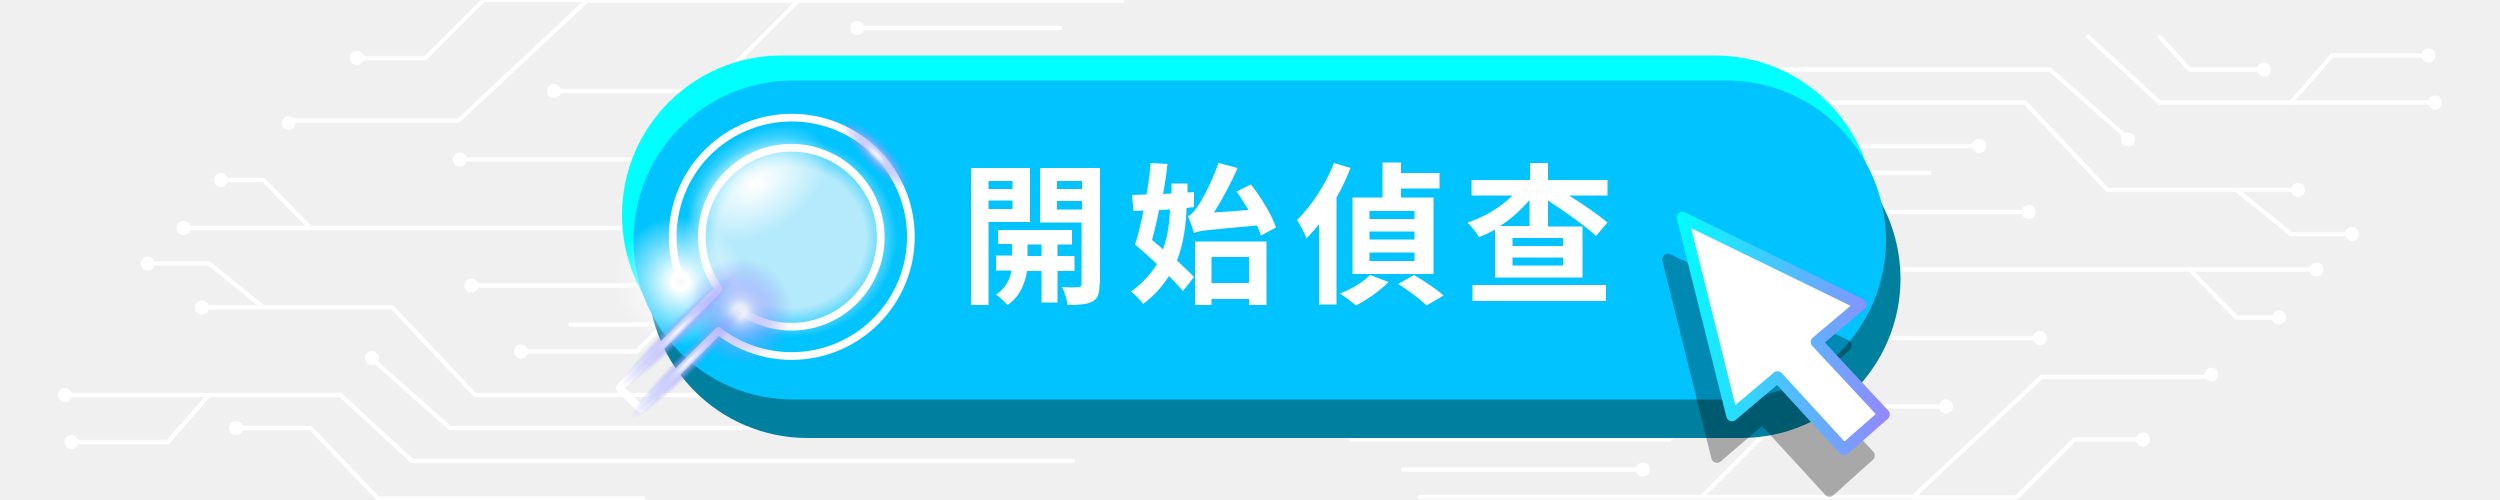
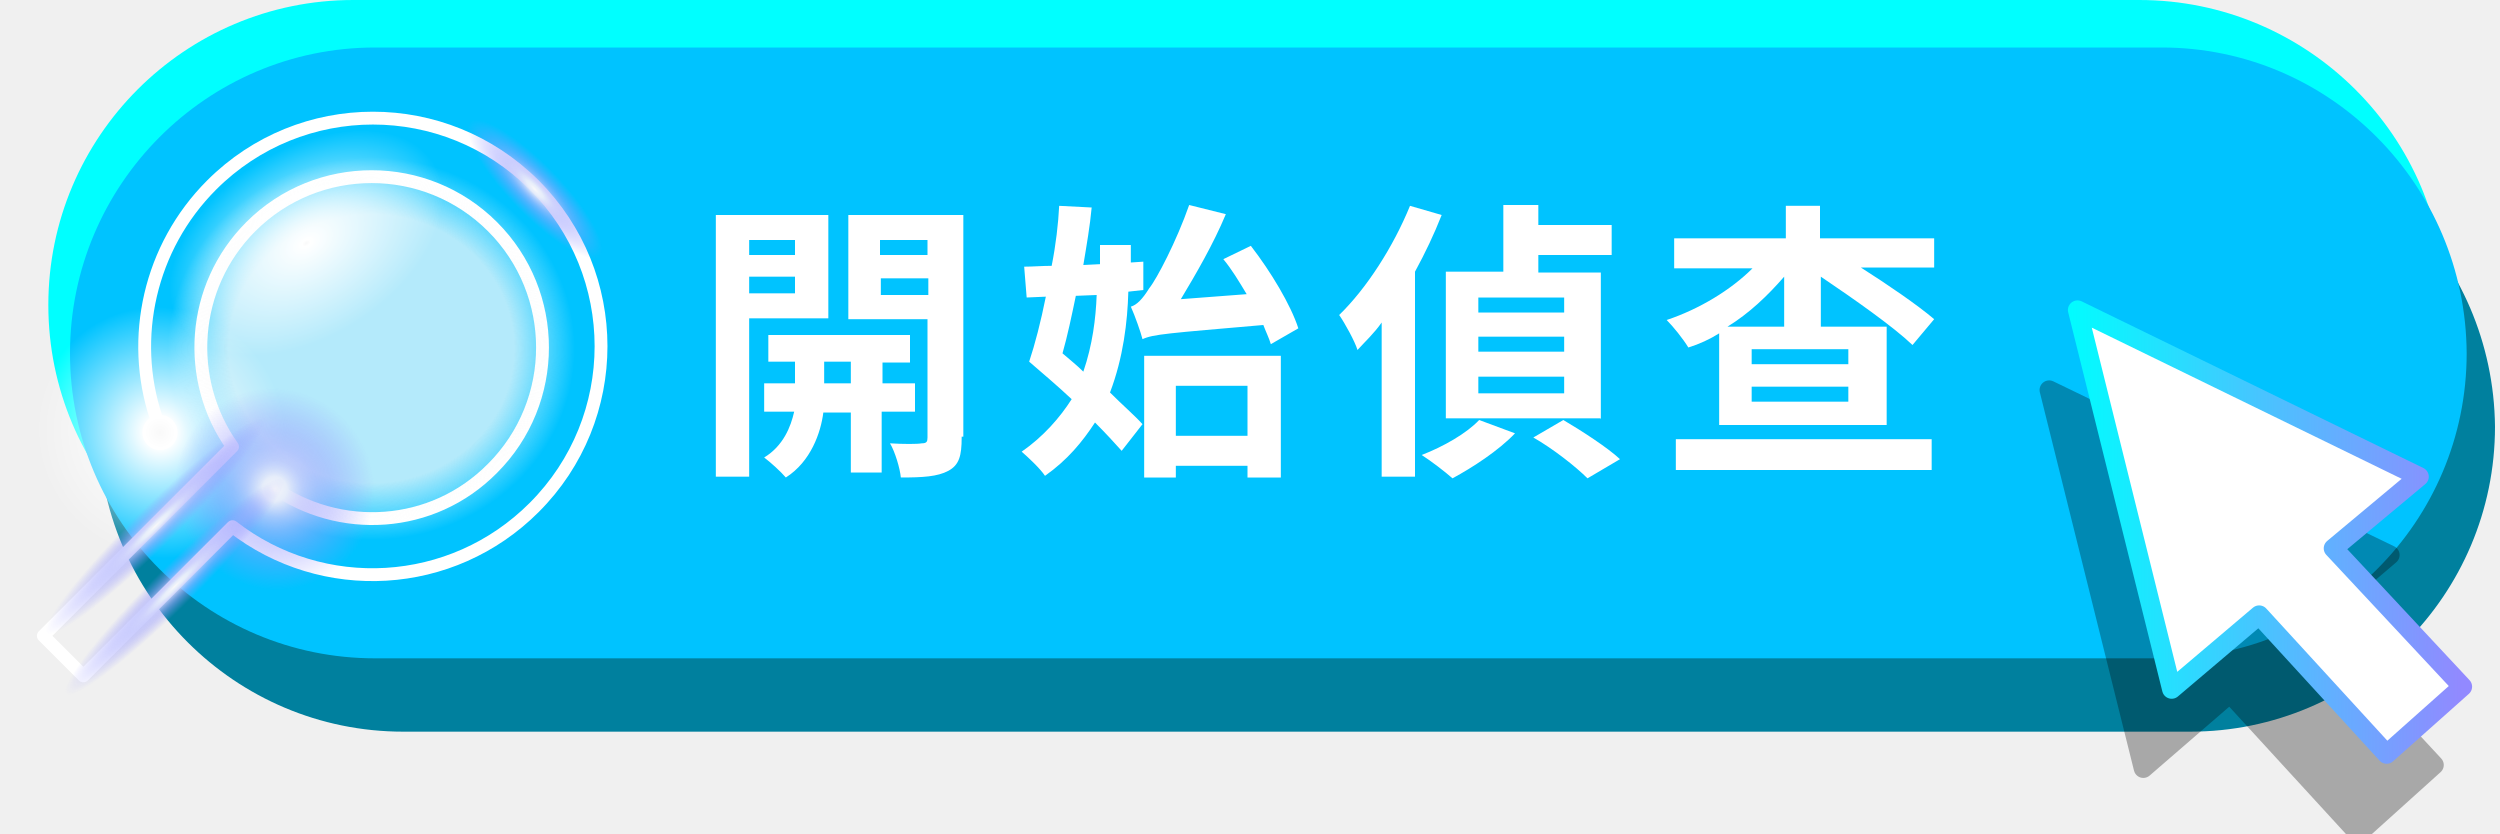
- <svg xmlns="http://www.w3.org/2000/svg" version="1.1" id="圖層_1" x="0px" y="0px" viewBox="0 0 500 100" style="enable-background:new 0 0 500 100;" xml:space="preserve">
+ <svg xmlns="http://www.w3.org/2000/svg" version="1.1" id="圖層_1" x="0px" y="0px" viewBox="0 0 300 100" style="enable-background:new 0 0 300 100;" xml:space="preserve">
  <style type="text/css">
- 	.st0{fill:none;stroke:#FFFFFF;stroke-width:0.86;stroke-linecap:round;stroke-miterlimit:10;}
- 	.st1{fill:#FFFFFF;}
- 	.st2{fill:#00FFFF;}
- 	.st3{fill:#00809E;}
- 	.st4{fill:#00C3FF;}
- 	.st5{opacity:0.3;}
- 	.st6{fill:none;stroke:#000000;stroke-width:2.304;stroke-linecap:round;stroke-linejoin:round;stroke-miterlimit:10;}
- 	.st7{fill:none;stroke:url(#SVGID_1_);stroke-width:2.304;stroke-linecap:round;stroke-linejoin:round;stroke-miterlimit:10;}
- 	.st8{fill:none;stroke:#FFFFFF;stroke-width:1.541;stroke-linecap:round;stroke-linejoin:round;stroke-miterlimit:10;}
- 	.st9{fill:none;stroke:#FFFFFF;stroke-width:0.812;stroke-miterlimit:10;}
- 	.st10{fill:url(#SVGID_2_);}
- 	.st11{opacity:0.72;fill:url(#SVGID_3_);enable-background:new    ;}
- 	.st12{fill:url(#SVGID_4_);}
- 	.st13{fill:url(#SVGID_5_);}
- 	.st14{fill:url(#SVGID_6_);}
- 	.st15{fill:url(#SVGID_7_);}
- 	.st16{fill:url(#SVGID_8_);}
+ 	.st0{fill:#00FFFF;}
+ 	.st1{fill:#00809E;}
+ 	.st2{fill:#00C3FF;}
+ 	.st3{fill:#FFFFFF;}
+ 	.st4{opacity:0.3;}
+ 	.st5{fill:none;stroke:#000000;stroke-width:2.304;stroke-linecap:round;stroke-linejoin:round;stroke-miterlimit:10;}
+ 	.st6{fill:none;stroke:url(#SVGID_1_);stroke-width:2.304;stroke-linecap:round;stroke-linejoin:round;stroke-miterlimit:10;}
+ 	.st7{fill:none;stroke:#FFFFFF;stroke-width:1.541;stroke-linecap:round;stroke-linejoin:round;stroke-miterlimit:10;}
+ 	.st8{fill:none;stroke:#FFFFFF;stroke-width:0.812;stroke-miterlimit:10;}
+ 	.st9{fill:url(#SVGID_2_);}
+ 	.st10{opacity:0.72;fill:url(#SVGID_3_);enable-background:new    ;}
+ 	.st11{fill:url(#SVGID_4_);}
+ 	.st12{fill:url(#SVGID_5_);}
+ 	.st13{fill:url(#SVGID_6_);}
+ 	.st14{fill:url(#SVGID_7_);}
+ 	.st15{fill:url(#SVGID_8_);}
</style>
  <g>
    <g>
      <g>
        <g>
          <g>
-             <polyline class="st0" points="487,20.5 431.9,20.5 417.6,7.3      " />
-             <polyline class="st0" points="485.6,11.1 466.4,11.1 458.2,20.5      " />
-             <polyline class="st0" points="452.7,13.9 437.9,13.9 431.9,7.3      " />
-             <polyline class="st0" points="424.8,27 410,13.9 244.6,13.9      " />
-             <polyline class="st0" points="470.3,46.8 458.2,46.8 447.3,38      " />
-             <polyline class="st0" points="458.2,38 421.5,38 405,20.5 226.9,20.5      " />
-             <polyline class="st0" points="463.2,53.9 370.5,53.9 333.8,87.9 270.2,87.9      " />
-             <polyline class="st0" points="395.7,29.2 372.7,29.2 367.3,34.6      " />
-             <line class="st0" x1="385.9" y1="34.6" x2="340.3" y2="34.6" />
-             <polyline class="st0" points="405.7,42.4 358.4,42.4 332.7,67.6 304.7,67.6      " />
-             <polyline class="st0" points="346.9,42.4 327.7,62.7 310.7,62.7      " />
-             <polyline class="st0" points="455.5,63.5 447.3,63.5 437.9,53.9      " />
-             <polyline class="st0" points="428.9,87.9 414.9,87.9 403.3,99.5 382.6,99.5      " />
-             <polyline class="st0" points="442,75.4 408.3,75.4 382.6,99.4 284,99.4      " />
-             <line class="st0" x1="407.9" y1="67.6" x2="355.7" y2="67.6" />
-             <polyline class="st0" points="389.1,81.3 358.4,81.3 340.3,99.4      " />
-             <line class="st0" x1="328.8" y1="93.9" x2="280.6" y2="93.9" />
-             <polyline class="st0" points="344.8,66.9 328.8,81.3 301.4,81.3      " />
+             <path class="st0" d="M256.7,0H42.4C22.2,0,5.8,16.4,5.8,36.6l0,0c0,20.2,16.4,36.6,36.6,36.6h214.4c20.2,0,36.6-16.4,36.6-36.6       l0,0C293.4,16.4,276.9,0,256.7,0z" />
+             <path class="st1" d="M262.7,14.6H48.4c-20.2,0-36.6,16.4-36.6,36.6l0,0c0,20.2,16.4,36.6,36.6,36.6h214.4       c20.2,0,36.6-16.4,36.6-36.6l0,0C299.2,31,282.9,14.6,262.7,14.6z" />
+             <path class="st2" d="M259.4,5.7H45C24.8,5.7,8.4,22.2,8.4,42.4l0,0C8.4,62.6,24.8,79,45,79h214.4c20.2,0,36.6-16.4,36.6-36.6       l0,0C295.9,22.2,279.6,5.7,259.4,5.7z" />
          </g>
-           <g>
-             <g>
-               <path class="st1" d="M427.2,87.9c0-0.8,0.6-1.4,1.4-1.4s1.4,0.6,1.4,1.4s-0.6,1.4-1.4,1.4C427.8,89.3,427.2,88.7,427.2,87.9z" />
-               <path class="st1" d="M469,46.8c0-0.8,0.6-1.4,1.4-1.4s1.4,0.6,1.4,1.4s-0.6,1.4-1.4,1.4S469,47.5,469,46.8z" />
-               <path class="st1" d="M441.3,75.9c-1.1-1.5,0.5-3.1,2-2l0,0C444.4,75.4,442.7,77,441.3,75.9z" />
-               <path class="st1" d="M451.4,13.9c0-0.8,0.6-1.4,1.4-1.4s1.4,0.6,1.4,1.4s-0.6,1.4-1.4,1.4S451.4,14.6,451.4,13.9z" />
-               <path class="st1" d="M424.2,27.9c0-0.8,0.6-1.4,1.4-1.4s1.4,0.6,1.4,1.4s-0.6,1.4-1.4,1.4C424.8,29.2,424.2,28.6,424.2,27.9z" />
-               <path class="st1" d="M485.6,20.5c0-0.8,0.6-1.4,1.4-1.4s1.4,0.6,1.4,1.4s-0.6,1.4-1.4,1.4S485.6,21.2,485.6,20.5z" />
-               <path class="st1" d="M484.3,11.1c0-0.8,0.6-1.4,1.4-1.4s1.4,0.6,1.4,1.4c0,0.8-0.6,1.4-1.4,1.4S484.3,11.9,484.3,11.1z" />
-               <path class="st1" d="M458.2,38c0-0.8,0.6-1.4,1.4-1.4s1.4,0.6,1.4,1.4c0,0.8-0.6,1.4-1.4,1.4S458.2,38.8,458.2,38z" />
-               <path class="st1" d="M454.4,63.5c0-0.8,0.6-1.4,1.4-1.4s1.4,0.6,1.4,1.4s-0.6,1.4-1.4,1.4S454.4,64.3,454.4,63.5z" />
-               <path class="st1" d="M406.6,67.6c0-0.8,0.6-1.4,1.4-1.4s1.4,0.6,1.4,1.4S408.8,69,408,69S406.6,68.4,406.6,67.6z" />
-               <path class="st1" d="M387.8,81.3c0-0.8,0.6-1.4,1.4-1.4s1.4,0.6,1.4,1.4s-0.6,1.4-1.4,1.4C388.4,82.7,387.8,82.1,387.8,81.3z" />
-               <path class="st1" d="M461.9,53.9c0-0.8,0.6-1.4,1.4-1.4s1.4,0.6,1.4,1.4c0,0.8-0.6,1.4-1.4,1.4        C462.5,55.3,461.9,54.7,461.9,53.9z" />
-               <path class="st1" d="M343.4,66.9c0-0.8,0.6-1.4,1.4-1.4s1.4,0.6,1.4,1.4s-0.6,1.4-1.4,1.4C344,68.2,343.4,67.6,343.4,66.9z" />
-               <path class="st1" d="M327.2,93.9c0-0.8,0.6-1.4,1.4-1.4s1.4,0.6,1.4,1.4s-0.6,1.4-1.4,1.4S327.2,94.7,327.2,93.9z" />
-               <path class="st1" d="M394.4,29.2c0-0.8,0.6-1.4,1.4-1.4s1.4,0.6,1.4,1.4s-0.6,1.4-1.4,1.4S394.4,30,394.4,29.2z" />
-               <path class="st1" d="M345.6,42.4c0-0.8,0.6-1.4,1.4-1.4s1.4,0.6,1.4,1.4c0,0.8-0.6,1.4-1.4,1.4        C346.2,43.8,345.6,43.2,345.6,42.4z" />
-               <path class="st1" d="M404.3,42.4c0-0.8,0.6-1.4,1.4-1.4s1.4,0.6,1.4,1.4c0,0.8-0.6,1.4-1.4,1.4        C405,43.8,404.3,43.2,404.3,42.4z" />
-             </g>
-             <g>
-               <g>
- 						</g>
-             </g>
-           </g>
+         </g>
+         <g>
+           <path class="st3" d="M89.9,38.3v18.9h-4V25.8h13.5v12.4h-9.5V38.3z M89.9,28.8v1.8h5.5v-1.8H89.9z M95.4,35.2v-2h-5.5v2H95.4z       M105.8,49.5v7.2h-3.7v-7.2h-3.3c-0.3,2.4-1.5,5.9-4.5,7.8c-0.6-0.7-1.8-1.8-2.6-2.4c2.3-1.4,3.2-3.7,3.6-5.5h-3.6v-3.4h3.7      v-2.6h-3.2v-3.2h17v3.3h-3.3V46h3.9v3.4H105.8z M102.1,46v-2.6h-3.2V46H102.1z M115.4,52.5c0,2.2-0.3,3.3-1.6,4      c-1.3,0.7-3.1,0.8-5.7,0.8c-0.1-1.1-0.7-3.1-1.3-4.1c1.6,0.1,3.3,0.1,3.8,0c0.6,0,0.7-0.2,0.7-0.7V38.3h-9.5V25.8h13.8v26.6      H115.4z M105.6,28.8v1.8h5.7v-1.8H105.6z M111.4,35.4v-2h-5.7v2H111.4z" />
+           <path class="st3" d="M135.4,35c-0.1,3.6-0.6,7.9-2.2,12.1c1.5,1.5,3,2.8,3.9,3.8l-2.5,3.2c-0.8-0.9-2-2.2-3.2-3.4      c-1.5,2.3-3.3,4.5-6,6.4c-0.6-0.9-2-2.2-2.8-2.9c2.6-1.8,4.6-4.1,6-6.3c-1.7-1.6-3.6-3.2-5.1-4.5c0.7-2.1,1.4-4.8,2-7.8      l-2.3,0.1l-0.3-3.7c1,0,2.2-0.1,3.3-0.1c0.5-2.5,0.8-5.1,0.9-7.2l3.9,0.2c-0.2,2.2-0.6,4.5-1,6.9l2-0.1v-2.3h3.7v2.1l1.5-0.1      v3.4L135.4,35z M129.1,35.5c-0.5,2.4-1,4.8-1.6,6.9c0.8,0.7,1.7,1.4,2.5,2.2c1.1-3.2,1.5-6.4,1.6-9.2L129.1,35.5z M152.5,41.3      c-0.2-0.7-0.6-1.5-0.9-2.3c-11.5,1-13.2,1.1-14.5,1.7c-0.2-0.8-0.9-2.8-1.4-3.9c0.7-0.2,1.4-0.9,2.2-2.2c0.9-1.1,3.3-5.7,4.8-10      l4.4,1.1c-1.5,3.6-3.6,7.2-5.4,10.2l7.9-0.6c-0.9-1.5-1.8-3-2.8-4.2l3.3-1.6c2.4,3.1,4.8,7.1,5.7,9.9L152.5,41.3z M137.3,42.7      h16.4v14.6h-4v-1.4h-8.6v1.4h-3.8V42.7z M141.1,46.3v6h8.6v-6H141.1z" />
+           <path class="st3" d="M173,25.8c-0.9,2.3-2,4.6-3.2,6.8v24.6h-4V38.7c-0.9,1.3-2,2.3-2.9,3.3c-0.3-1-1.5-3.2-2.2-4.2      c3.3-3.2,6.5-8.2,8.5-13.1L173,25.8z M181.8,52c-2,2.1-5.1,4.1-7.5,5.4c-0.9-0.8-2.6-2.1-3.7-2.8c2.6-1,5.4-2.6,6.9-4.2      L181.8,52z M192,50.2h-18.5V32.6h6.9v-8h4.2V27h8.8v3.6h-8.8v2.1h7.5v17.6C192.1,50.2,192,50.2,192,50.2z M187.7,35.7h-10.3v1.8      h10.3V35.7z M187.7,40.4h-10.3v1.8h10.3V40.4z M187.7,45.2h-10.3v2h10.3V45.2z M187.6,50.4c2.2,1.3,5.3,3.3,6.8,4.7l-3.9,2.3      c-1.4-1.4-4.2-3.6-6.5-4.9L187.6,50.4z" />
+           <path class="st3" d="M232.1,32.1h-8.8c3.3,2.1,6.8,4.5,8.8,6.2l-2.6,3.1c-2.3-2.2-7-5.5-11-8.2v6h7.9V51h-20.1V40      c-1.1,0.7-2.4,1.3-3.7,1.7c-0.6-1-1.8-2.5-2.6-3.3c3.9-1.3,7.7-3.6,10.3-6.2h-9.4v-3.6h13.4v-3.9h4.1v3.9h13.7V32.1z       M201.1,52.7h30.7v3.7h-30.7V52.7z M214.1,39.2v-6c-2,2.3-4.2,4.4-6.8,6H214.1z M221.8,41.9h-11.6v1.8h11.6V41.9z M221.8,46.4      h-11.6v1.8h11.6V46.4z" />
+         </g>
+       </g>
+       <g>
+         <g class="st4">
+           <polygon points="257.2,92.2 245.9,46.8 286.8,66.6 276.7,75.2 292.1,91.8 283,100 267.6,83.2     " />
+           <polygon class="st5" points="257.2,92.2 245.9,46.8 286.8,66.6 276.7,75.2 292.1,91.8 283,100 267.6,83.2     " />
+         </g>
+         <g>
+           <polygon class="st3" points="260.6,82.7 249.3,37.2 290.3,57.2 280,65.8 295.5,82.4 286.4,90.5 271.1,73.8     " />
+           <linearGradient id="SVGID_1_" gradientUnits="userSpaceOnUse" x1="248.123" y1="1241.835" x2="296.696" y2="1241.835" gradientTransform="matrix(1 0 0 1 0 -1178)">
+             <stop offset="0" style="stop-color:#00FDFF" />
+             <stop offset="0.974" style="stop-color:#9289FF" />
+           </linearGradient>
+           <polygon class="st6" points="260.6,82.7 249.3,37.2 290.3,57.2 280,65.8 295.5,82.4 286.4,90.5 271.1,73.8     " />
        </g>
      </g>
      <g>
        <g>
          <g>
-             <polyline class="st0" points="13,79 68.1,79 82.4,92.2 214.6,92.2      " />
-             <polyline class="st0" points="14.4,88.4 33.6,88.4 41.8,79      " />
-             <polyline class="st0" points="47.3,85.6 62.1,85.6 75.6,99.7 128.6,99.7      " />
-             <polyline class="st0" points="75.2,72.5 90,85.6 175,85.6      " />
-             <polyline class="st0" points="29.7,52.7 41.8,52.7 52.7,61.5      " />
-             <polyline class="st0" points="41.8,61.5 78.5,61.5 95,79 173.1,79      " />
-             <polyline class="st0" points="36.8,45.6 129.5,45.6 166.2,11.6 229.8,11.6      " />
-             <polyline class="st0" points="104.3,70.3 127.3,70.3 132.7,64.9      " />
-             <line class="st0" x1="114.1" y1="64.9" x2="159.7" y2="64.9" />
-             <polyline class="st0" points="94.3,57.1 141.6,57.1 167.3,31.9 195.3,31.9      " />
-             <polyline class="st0" points="153.1,57.1 172.3,36.8 189.3,36.8      " />
-             <polyline class="st0" points="44.5,36 52.7,36 62.1,45.6      " />
-             <polyline class="st0" points="71.1,11.6 85.1,11.6 96.7,0 117.4,0      " />
-             <polyline class="st0" points="58,24.1 91.7,24.1 117.4,0.1 224.4,0.1      " />
-             <line class="st0" x1="92.1" y1="31.9" x2="144.3" y2="31.9" />
-             <polyline class="st0" points="110.9,18.2 141.6,18.2 159.7,0.1      " />
-             <line class="st0" x1="171.2" y1="5.6" x2="212" y2="5.6" />
-             <polyline class="st0" points="155.2,32.6 171.2,18.2 198.6,18.2      " />
-           </g>
-           <g>
-             <g>
-               <path class="st1" d="M72.8,11.6c0,0.8-0.6,1.4-1.4,1.4S70,12.4,70,11.6c0-0.8,0.6-1.4,1.4-1.4S72.8,10.8,72.8,11.6z" />
-               <path class="st1" d="M31,52.7c0,0.8-0.6,1.4-1.4,1.4s-1.4-0.6-1.4-1.4c0-0.8,0.6-1.4,1.4-1.4C30.4,51.4,31,52,31,52.7z" />
-               <path class="st1" d="M58.7,23.6c1.1,1.5-0.5,3.1-2,2l0,0C55.6,24.2,57.3,22.5,58.7,23.6z" />
-               <path class="st1" d="M48.6,85.6c0,0.8-0.6,1.4-1.4,1.4s-1.4-0.6-1.4-1.4s0.6-1.4,1.4-1.4S48.6,84.9,48.6,85.6z" />
-               <path class="st1" d="M75.8,71.6c0,0.8-0.6,1.4-1.4,1.4S73,72.4,73,71.6s0.6-1.4,1.4-1.4C75.2,70.3,75.8,70.9,75.8,71.6z" />
-               <path class="st1" d="M14.4,79c0,0.8-0.6,1.4-1.4,1.4s-1.4-0.6-1.4-1.4s0.6-1.4,1.4-1.4S14.4,78.3,14.4,79z" />
-               <path class="st1" d="M15.7,88.4c0,0.8-0.6,1.4-1.4,1.4c-0.8,0-1.4-0.6-1.4-1.4s0.6-1.4,1.4-1.4C15.1,87,15.7,87.6,15.7,88.4z" />
-               <path class="st1" d="M41.8,61.5c0,0.8-0.6,1.4-1.4,1.4c-0.8,0-1.4-0.6-1.4-1.4c0-0.8,0.6-1.4,1.4-1.4S41.8,60.7,41.8,61.5z" />
-               <path class="st1" d="M45.6,36c0,0.8-0.6,1.4-1.4,1.4c-0.8,0-1.4-0.6-1.4-1.4c0-0.8,0.6-1.4,1.4-1.4S45.6,35.2,45.6,36z" />
-               <path class="st1" d="M93.4,31.9c0,0.8-0.6,1.4-1.4,1.4s-1.4-0.6-1.4-1.4s0.6-1.4,1.4-1.4S93.4,31.1,93.4,31.9z" />
-               <path class="st1" d="M112.2,18.2c0,0.8-0.6,1.4-1.4,1.4s-1.4-0.6-1.4-1.4s0.6-1.4,1.4-1.4C111.6,16.8,112.2,17.4,112.2,18.2z" />
-               <path class="st1" d="M38.1,45.6c0,0.8-0.6,1.4-1.4,1.4c-0.8,0-1.4-0.6-1.4-1.4c0-0.8,0.6-1.4,1.4-1.4        C37.5,44.2,38.1,44.8,38.1,45.6z" />
-               <path class="st1" d="M156.6,32.6c0,0.8-0.6,1.4-1.4,1.4c-0.8,0-1.4-0.6-1.4-1.4c0-0.8,0.6-1.4,1.4-1.4        C156,31.3,156.6,31.9,156.6,32.6z" />
-               <path class="st1" d="M172.8,5.6c0,0.8-0.6,1.4-1.4,1.4c-0.8,0-1.4-0.6-1.4-1.4s0.6-1.4,1.4-1.4S172.8,4.8,172.8,5.6z" />
-               <path class="st1" d="M105.6,70.3c0,0.8-0.6,1.4-1.4,1.4s-1.4-0.6-1.4-1.4s0.6-1.4,1.4-1.4S105.6,69.5,105.6,70.3z" />
-               <path class="st1" d="M154.4,57.1c0,0.8-0.6,1.4-1.4,1.4c-0.8,0-1.4-0.6-1.4-1.4c0-0.8,0.6-1.4,1.4-1.4        C153.8,55.7,154.4,56.4,154.4,57.1z" />
-               <path class="st1" d="M95.7,57.1c0,0.8-0.6,1.4-1.4,1.4s-1.4-0.6-1.4-1.4c0-0.8,0.6-1.4,1.4-1.4C95,55.7,95.7,56.4,95.7,57.1z" />
-             </g>
            <g>
              <g>
- 						</g>
-             </g>
-           </g>
-         </g>
-       </g>
-     </g>
-     <g>
-       <g>
-         <g>
-           <g>
-             <path class="st2" d="M343,11.1H156.3c-17.6,0-31.9,14.3-31.9,31.9l0,0c0,17.6,14.3,31.9,31.9,31.9H343       c17.6,0,31.9-14.3,31.9-31.9l0,0C374.9,25.4,360.6,11.1,343,11.1z" />
-             <path class="st3" d="M348.2,23.8H161.5c-17.6,0-31.9,14.3-31.9,31.9l0,0c0,17.6,14.3,31.9,31.9,31.9h186.7       c17.6,0,31.9-14.3,31.9-31.9l0,0C380,38.1,365.8,23.8,348.2,23.8z" />
-             <path class="st4" d="M345.3,16.1H158.6c-17.6,0-31.9,14.3-31.9,31.9l0,0c0,17.6,14.3,31.9,31.9,31.9h186.7       c17.6,0,31.9-14.3,31.9-31.9l0,0C377.1,30.4,362.9,16.1,345.3,16.1z" />
-           </g>
-         </g>
-         <g>
-           <path class="st1" d="M197.7,44.5V61h-3.5V33.6H206v10.8h-8.3V44.5z M197.7,36.2v1.6h4.8v-1.6H197.7z M202.5,41.8v-1.7h-4.8v1.7      H202.5z M211.5,54.2v6.3h-3.2v-6.3h-2.9c-0.3,2.1-1.3,5.1-3.9,6.8c-0.5-0.6-1.6-1.6-2.3-2.1c2-1.2,2.8-3.2,3.1-4.8h-3.1v-3h3.2      v-2.3h-2.8V46h14.8v2.9h-2.9v2.3h3.4v3H211.5z M208.3,51.2v-2.3h-2.8v2.3H208.3z M219.9,56.8c0,1.9-0.3,2.9-1.4,3.5      c-1.1,0.6-2.7,0.7-5,0.7c-0.1-1-0.6-2.7-1.1-3.6c1.4,0.1,2.9,0.1,3.3,0c0.5,0,0.6-0.2,0.6-0.6V44.5H208V33.6h12v23.2H219.9z       M211.4,36.2v1.6h5v-1.6H211.4z M216.4,41.9v-1.7h-5v1.7H216.4z" />
-           <path class="st1" d="M237.3,41.6c-0.1,3.1-0.5,6.9-1.9,10.5c1.3,1.3,2.6,2.4,3.4,3.3l-2.2,2.8c-0.7-0.8-1.7-1.9-2.8-3      c-1.3,2-2.9,3.9-5.2,5.6c-0.5-0.8-1.7-1.9-2.4-2.5c2.3-1.6,4-3.6,5.2-5.5c-1.5-1.4-3.1-2.8-4.4-3.9c0.6-1.8,1.2-4.2,1.7-6.8      l-2,0.1l-0.3-3.2c0.9,0,1.9-0.1,2.9-0.1c0.4-2.2,0.7-4.4,0.8-6.3l3.4,0.2c-0.2,1.9-0.5,3.9-0.9,6l1.7-0.1v-2h3.2v1.8l1.3-0.1v3      L237.3,41.6z M231.8,42c-0.4,2.1-0.9,4.2-1.4,6c0.7,0.6,1.5,1.2,2.2,1.9c1-2.8,1.3-5.6,1.4-8L231.8,42z M252.2,47.1      c-0.2-0.6-0.5-1.3-0.8-2c-10,0.9-11.5,1-12.6,1.5c-0.2-0.7-0.8-2.4-1.2-3.4c0.6-0.2,1.2-0.8,1.9-1.9c0.8-1,2.9-5,4.2-8.7l3.8,1      c-1.3,3.1-3.1,6.3-4.7,8.9l6.9-0.5c-0.8-1.3-1.6-2.6-2.4-3.7l2.9-1.4c2.1,2.7,4.2,6.2,5,8.6L252.2,47.1z M239,48.3h14.3V61h-3.5      v-1.2h-7.5V61H239V48.3z M242.3,51.4v5.2h7.5v-5.2H242.3z" />
-           <path class="st1" d="M270.1,33.6c-0.8,2-1.7,4-2.8,5.9v21.4h-3.5V44.8c-0.8,1.1-1.7,2-2.5,2.9c-0.3-0.9-1.3-2.8-1.9-3.7      c2.9-2.8,5.7-7.1,7.4-11.4L270.1,33.6z M277.7,56.4c-1.7,1.8-4.4,3.6-6.5,4.7c-0.8-0.7-2.3-1.8-3.2-2.4c2.3-0.9,4.7-2.3,6-3.7      L277.7,56.4z M286.6,54.8h-16.1V39.5h6v-7h3.7v2.1h7.7v3.1h-7.7v1.8h6.5v15.3H286.6z M282.9,42.2h-9v1.6h9V42.2z M282.9,46.3h-9      v1.6h9V46.3z M282.9,50.5h-9v1.7h9V50.5z M282.8,55c1.9,1.1,4.6,2.9,5.9,4.1l-3.4,2c-1.2-1.2-3.7-3.1-5.7-4.3L282.8,55z" />
-           <path class="st1" d="M321.5,39.1h-7.7c2.9,1.8,5.9,3.9,7.7,5.4l-2.3,2.7c-2-1.9-6.1-4.8-9.6-7.1v5.2h6.9v10.2H299v-9.6      c-1,0.6-2.1,1.1-3.2,1.5c-0.5-0.9-1.6-2.2-2.3-2.9c3.4-1.1,6.7-3.1,9-5.4h-8.2V36H306v-3.4h3.6V36h11.9V39.1z M294.5,57h26.7      v3.2h-26.7V57z M305.9,45.2V40c-1.7,2-3.7,3.8-5.9,5.2H305.9z M312.6,47.6h-10.1v1.6h10.1V47.6z M312.6,51.5h-10.1v1.6h10.1      V51.5z" />
-         </g>
-       </g>
-       <g>
-         <g class="st5">
-           <polygon points="343.4,91.4 333.6,51.9 369.2,69.1 360.4,76.6 373.8,91.1 365.9,98.2 352.5,83.6     " />
-           <polygon class="st6" points="343.4,91.4 333.6,51.9 369.2,69.1 360.4,76.6 373.8,91.1 365.9,98.2 352.5,83.6     " />
-         </g>
-         <g>
-           <polygon class="st1" points="346.4,83.1 336.5,43.5 372.2,60.9 363.3,68.4 376.8,82.9 368.8,89.9 355.5,75.4     " />
-           <linearGradient id="SVGID_1_" gradientUnits="userSpaceOnUse" x1="335.348" y1="35.25" x2="377.952" y2="35.25" gradientTransform="matrix(1 0 0 -1 0 102)">
-             <stop offset="0" style="stop-color:#00FDFF" />
-             <stop offset="0.974" style="stop-color:#9289FF" />
-           </linearGradient>
-           <polygon class="st7" points="346.4,83.1 336.5,43.5 372.2,60.9 363.3,68.4 376.8,82.9 368.8,89.9 355.5,75.4     " />
-         </g>
-       </g>
-       <g>
-         <g>
-           <g>
- 				</g>
-           <g>
-             <g>
-               <g>
-                 <path class="st8" d="M147.9,62c7,5,16.7,4.4,23-1.9c7-7,7-18.3,0-25.3s-18.3-7-25.3,0c-6.3,6.3-6.9,16-1.9,23l-19.8,19.8         l4.2,4.2l15.6-15.6c9.4,7.3,22.9,6.6,31.5-2c9.3-9.3,9.3-24.4,0-33.7s-24.4-9.3-33.7,0c-6.5,6.5-8.5,16-5.8,24.2" />
+                 <path class="st7" d="M32.7,58.4c8,5.7,19.2,5.1,26.4-2.2c8-8,8-21,0-29s-21-8-29,0c-7.2,7.2-7.9,18.4-2.2,26.4L5.2,76.3         l4.8,4.8l17.9-17.9c10.8,8.4,26.3,7.6,36.2-2.3c10.7-10.7,10.7-28,0-38.7s-28-10.7-38.7,0c-7.5,7.5-9.8,18.4-6.7,27.8" />
              </g>
            </g>
-             <circle class="st9" cx="136.1" cy="56.3" r="1.5" />
-             <radialGradient id="SVGID_2_" cx="-2600.534" cy="-4727.073" r="13.637" gradientTransform="matrix(-0.9549 0.6853 -0.7034 -0.981 -5672.147 -2798.781)" gradientUnits="userSpaceOnUse">
+             <circle class="st8" cx="19.2" cy="51.9" r="1.7" />
+             <radialGradient id="SVGID_2_" cx="-2813.421" cy="5921.703" r="15.656" gradientTransform="matrix(-0.9549 0.6853 0.7034 0.981 -6832.637 -3829.223)" gradientUnits="userSpaceOnUse">
              <stop offset="0" style="stop-color:#F9F9F9" />
              <stop offset="9.821150e-02" style="stop-color:#FFFFFF" />
              <stop offset="0.182" style="stop-color:#FFFFFF;stop-opacity:0.882" />
              <stop offset="0.804" style="stop-color:#FFFFFF;stop-opacity:0" />
            </radialGradient>
-             <path class="st10" d="M123.1,65.7c5.3,7.4,15.4,9.2,22.6,4s8.7-15.3,3.4-22.7s-15.4-9.2-22.6-4       C119.4,48.1,117.8,58.3,123.1,65.7z" />
+             <path class="st9" d="M4.3,62.7c6.1,8.5,17.7,10.6,25.9,4.6s10-17.6,3.9-26.1S16.4,30.7,8.2,36.6C0,42.5-1.8,54.2,4.3,62.7z" />
          </g>
-           <radialGradient id="SVGID_3_" cx="124.537" cy="54.459" r="20.012" gradientTransform="matrix(1.0632 0 0 -1 25.7918 102)" gradientUnits="userSpaceOnUse">
+           <radialGradient id="SVGID_3_" cx="-2.848" cy="1219.838" r="22.958" gradientTransform="matrix(1.0632 0 0 1 47.5958 -1178)" gradientUnits="userSpaceOnUse">
            <stop offset="0.702" style="stop-color:#F9F9F9" />
            <stop offset="1" style="stop-color:#FFFFFF;stop-opacity:0" />
          </radialGradient>
-           <ellipse class="st11" cx="158.2" cy="47.5" rx="21.3" ry="20" />
-           <radialGradient id="SVGID_4_" cx="-9832.029" cy="1507.761" r="8.058" gradientTransform="matrix(-0.6501 -1.0347 1.6555 -1.0388 -8736.496 -8570.359)" gradientUnits="userSpaceOnUse">
+           <ellipse class="st10" cx="44.6" cy="41.8" rx="24.5" ry="23" />
+           <radialGradient id="SVGID_4_" cx="-10680.431" cy="-758.229" r="9.242" gradientTransform="matrix(-0.6501 -1.0347 -1.6555 1.0388 -8161.83 -10234.142)" gradientUnits="userSpaceOnUse">
            <stop offset="0" style="stop-color:#F9F9F9" />
            <stop offset="3.058580e-02" style="stop-color:#FFFFFF" />
            <stop offset="1" style="stop-color:#FFFFFF;stop-opacity:0" />
          </radialGradient>
-           <path class="st12" d="M146.2,28.2c-7.4,4.6-11,12.1-8.1,16.7s11.2,4.6,18.6,0c7.4-4.6,11-12.1,8.1-16.7      C161.9,23.6,153.5,23.6,146.2,28.2z" />
-           <radialGradient id="SVGID_5_" cx="-2605.908" cy="-4736.821" r="10.947" gradientTransform="matrix(-0.9549 0.6853 -0.7034 -0.981 -5672.147 -2798.781)" gradientUnits="userSpaceOnUse">
+           <path class="st11" d="M30.8,19.6c-8.5,5.3-12.6,13.9-9.3,19.2s12.9,5.3,21.4,0c8.5-5.3,12.6-13.9,9.3-19.2      C48.8,14.4,39.2,14.4,30.8,19.6z" />
+           <radialGradient id="SVGID_5_" cx="-2819.591" cy="5932.895" r="12.568" gradientTransform="matrix(-0.9549 0.6853 0.7034 0.981 -6832.637 -3829.223)" gradientUnits="userSpaceOnUse">
            <stop offset="0" style="stop-color:#F9F9F9" />
            <stop offset="4.876889e-02" style="stop-color:#EDF1FA" />
            <stop offset="9.821150e-02" style="stop-color:#E6EDFA" />
            <stop offset="0.122" style="stop-color:#DFE6FA;stop-opacity:0.967" />
            <stop offset="0.226" style="stop-color:#C5C9FC;stop-opacity:0.819" />
            <stop offset="0.339" style="stop-color:#B0B4FD;stop-opacity:0.659" />
            <stop offset="0.462" style="stop-color:#A1A4FE;stop-opacity:0.485" />
            <stop offset="0.603" style="stop-color:#999BFF;stop-opacity:0.285" />
            <stop offset="0.804" style="stop-color:#9698FF;stop-opacity:0" />
          </radialGradient>
-           <path class="st13" d="M137.7,69.7c4.3,5.9,12.4,7.4,18.2,3.2c5.8-4.1,7-12.3,2.8-18.3c-4.3-5.9-12.4-7.4-18.2-3.2      C134.6,55.6,133.4,63.8,137.7,69.7z" />
-           <radialGradient id="SVGID_6_" cx="816.434" cy="-1203.933" r="3.569" gradientTransform="matrix(-0.6568 0.6388 -2.3658 -2.4392 -2136.762 -3427.301)" gradientUnits="userSpaceOnUse">
+           <path class="st12" d="M21,67.3c4.9,6.8,14.2,8.5,20.9,3.7c6.7-4.7,8-14.1,3.2-21c-4.9-6.8-14.2-8.5-20.9-3.7      C17.5,51.1,16.1,60.5,21,67.3z" />
+           <radialGradient id="SVGID_6_" cx="729.55" cy="2065.458" r="4.098" gradientTransform="matrix(-0.6568 0.6388 2.3658 2.4392 -4343.126 -5481.402)" gradientUnits="userSpaceOnUse">
            <stop offset="0" style="stop-color:#F9F9F9" />
            <stop offset="4.876889e-02" style="stop-color:#EDF1FA" />
            <stop offset="9.821150e-02" style="stop-color:#E6EDFA" />
            <stop offset="0.122" style="stop-color:#DFE6FA;stop-opacity:0.967" />
            <stop offset="0.226" style="stop-color:#C5C9FC;stop-opacity:0.819" />
            <stop offset="0.339" style="stop-color:#B0B4FD;stop-opacity:0.659" />
            <stop offset="0.462" style="stop-color:#A1A4FE;stop-opacity:0.485" />
            <stop offset="0.603" style="stop-color:#999BFF;stop-opacity:0.285" />
            <stop offset="0.804" style="stop-color:#9698FF;stop-opacity:0" />
          </radialGradient>
-           <path class="st14" d="M172.9,33.1c4.7,4.8,9.5,7.7,10.8,6.4s-1.4-6.2-6.1-11c-4.7-4.8-9.5-7.7-10.8-6.4      C165.5,23.4,168.3,28.3,172.9,33.1z" />
-           <radialGradient id="SVGID_7_" cx="-1021.242" cy="-1287.365" r="3.567" gradientTransform="matrix(0.5192 0.5222 -3.9624 3.9177 -4433.176 5649.203)" gradientUnits="userSpaceOnUse">
+           <path class="st13" d="M61.4,25.3c5.4,5.5,10.9,8.8,12.4,7.3c1.5-1.5-1.6-7.1-7-12.6c-5.4-5.5-10.9-8.8-12.4-7.3      C52.9,14.1,56.2,19.7,61.4,25.3z" />
+           <radialGradient id="SVGID_7_" cx="-581.41" cy="1933.15" r="4.095" gradientTransform="matrix(0.5192 0.5222 3.9624 -3.9177 -7337.071 7947.492)" gradientUnits="userSpaceOnUse">
            <stop offset="0" style="stop-color:#F9F9F9" />
            <stop offset="4.876889e-02" style="stop-color:#EDF1FA" />
            <stop offset="9.821150e-02" style="stop-color:#E6EDFA" />
            <stop offset="0.122" style="stop-color:#DFE6FA;stop-opacity:0.967" />
            <stop offset="0.226" style="stop-color:#C5C9FC;stop-opacity:0.819" />
            <stop offset="0.339" style="stop-color:#B0B4FD;stop-opacity:0.659" />
            <stop offset="0.462" style="stop-color:#A1A4FE;stop-opacity:0.485" />
            <stop offset="0.603" style="stop-color:#999BFF;stop-opacity:0.285" />
            <stop offset="0.804" style="stop-color:#9698FF;stop-opacity:0" />
          </radialGradient>
-           <path class="st15" d="M139.5,74.3c7.8-7.7,13.3-14.8,12.3-15.9c-1-1-8.2,4.4-16,12.1s-13.3,14.8-12.3,15.9      C124.5,87.4,131.7,82,139.5,74.3z" />
-           <radialGradient id="SVGID_8_" cx="-1026.194" cy="-1287.836" r="3.574" gradientTransform="matrix(0.518 0.5233 -3.9708 3.9091 -4446.514 5637.343)" gradientUnits="userSpaceOnUse">
+           <path class="st14" d="M23.1,72.6c9-8.8,15.3-17,14.1-18.3c-1.1-1.1-9.4,5.1-18.4,13.9S3.6,85.2,4.7,86.5      C5.9,87.6,14.1,81.4,23.1,72.6z" />
+           <radialGradient id="SVGID_8_" cx="-586.752" cy="1933.93" r="4.103" gradientTransform="matrix(0.518 0.5233 3.9708 -3.9091 -7356.627 7930.069)" gradientUnits="userSpaceOnUse">
            <stop offset="0" style="stop-color:#F9F9F9" />
            <stop offset="4.876889e-02" style="stop-color:#EDF1FA" />
            <stop offset="9.821150e-02" style="stop-color:#E6EDFA" />
            <stop offset="0.122" style="stop-color:#DFE6FA;stop-opacity:0.967" />
            <stop offset="0.226" style="stop-color:#C5C9FC;stop-opacity:0.819" />
            <stop offset="0.339" style="stop-color:#B0B4FD;stop-opacity:0.659" />
            <stop offset="0.462" style="stop-color:#A1A4FE;stop-opacity:0.485" />
            <stop offset="0.603" style="stop-color:#999BFF;stop-opacity:0.285" />
            <stop offset="0.804" style="stop-color:#9698FF;stop-opacity:0" />
          </radialGradient>
-           <path class="st16" d="M137.5,67.9c7.8-7.7,13.4-14.8,12.3-15.8c-1-1-8.2,4.4-16,12.1S120.4,79,121.5,80      C122.5,81.1,129.6,75.7,137.5,67.9z" />
+           <path class="st15" d="M20.8,65.2c9-8.8,15.4-17,14.1-18.1c-1.1-1.1-9.4,5.1-18.4,13.9S1.2,78,2.4,79.1      C3.6,80.4,11.7,74.2,20.8,65.2z" />
        </g>
      </g>
    </g>
  </g>
</svg>
